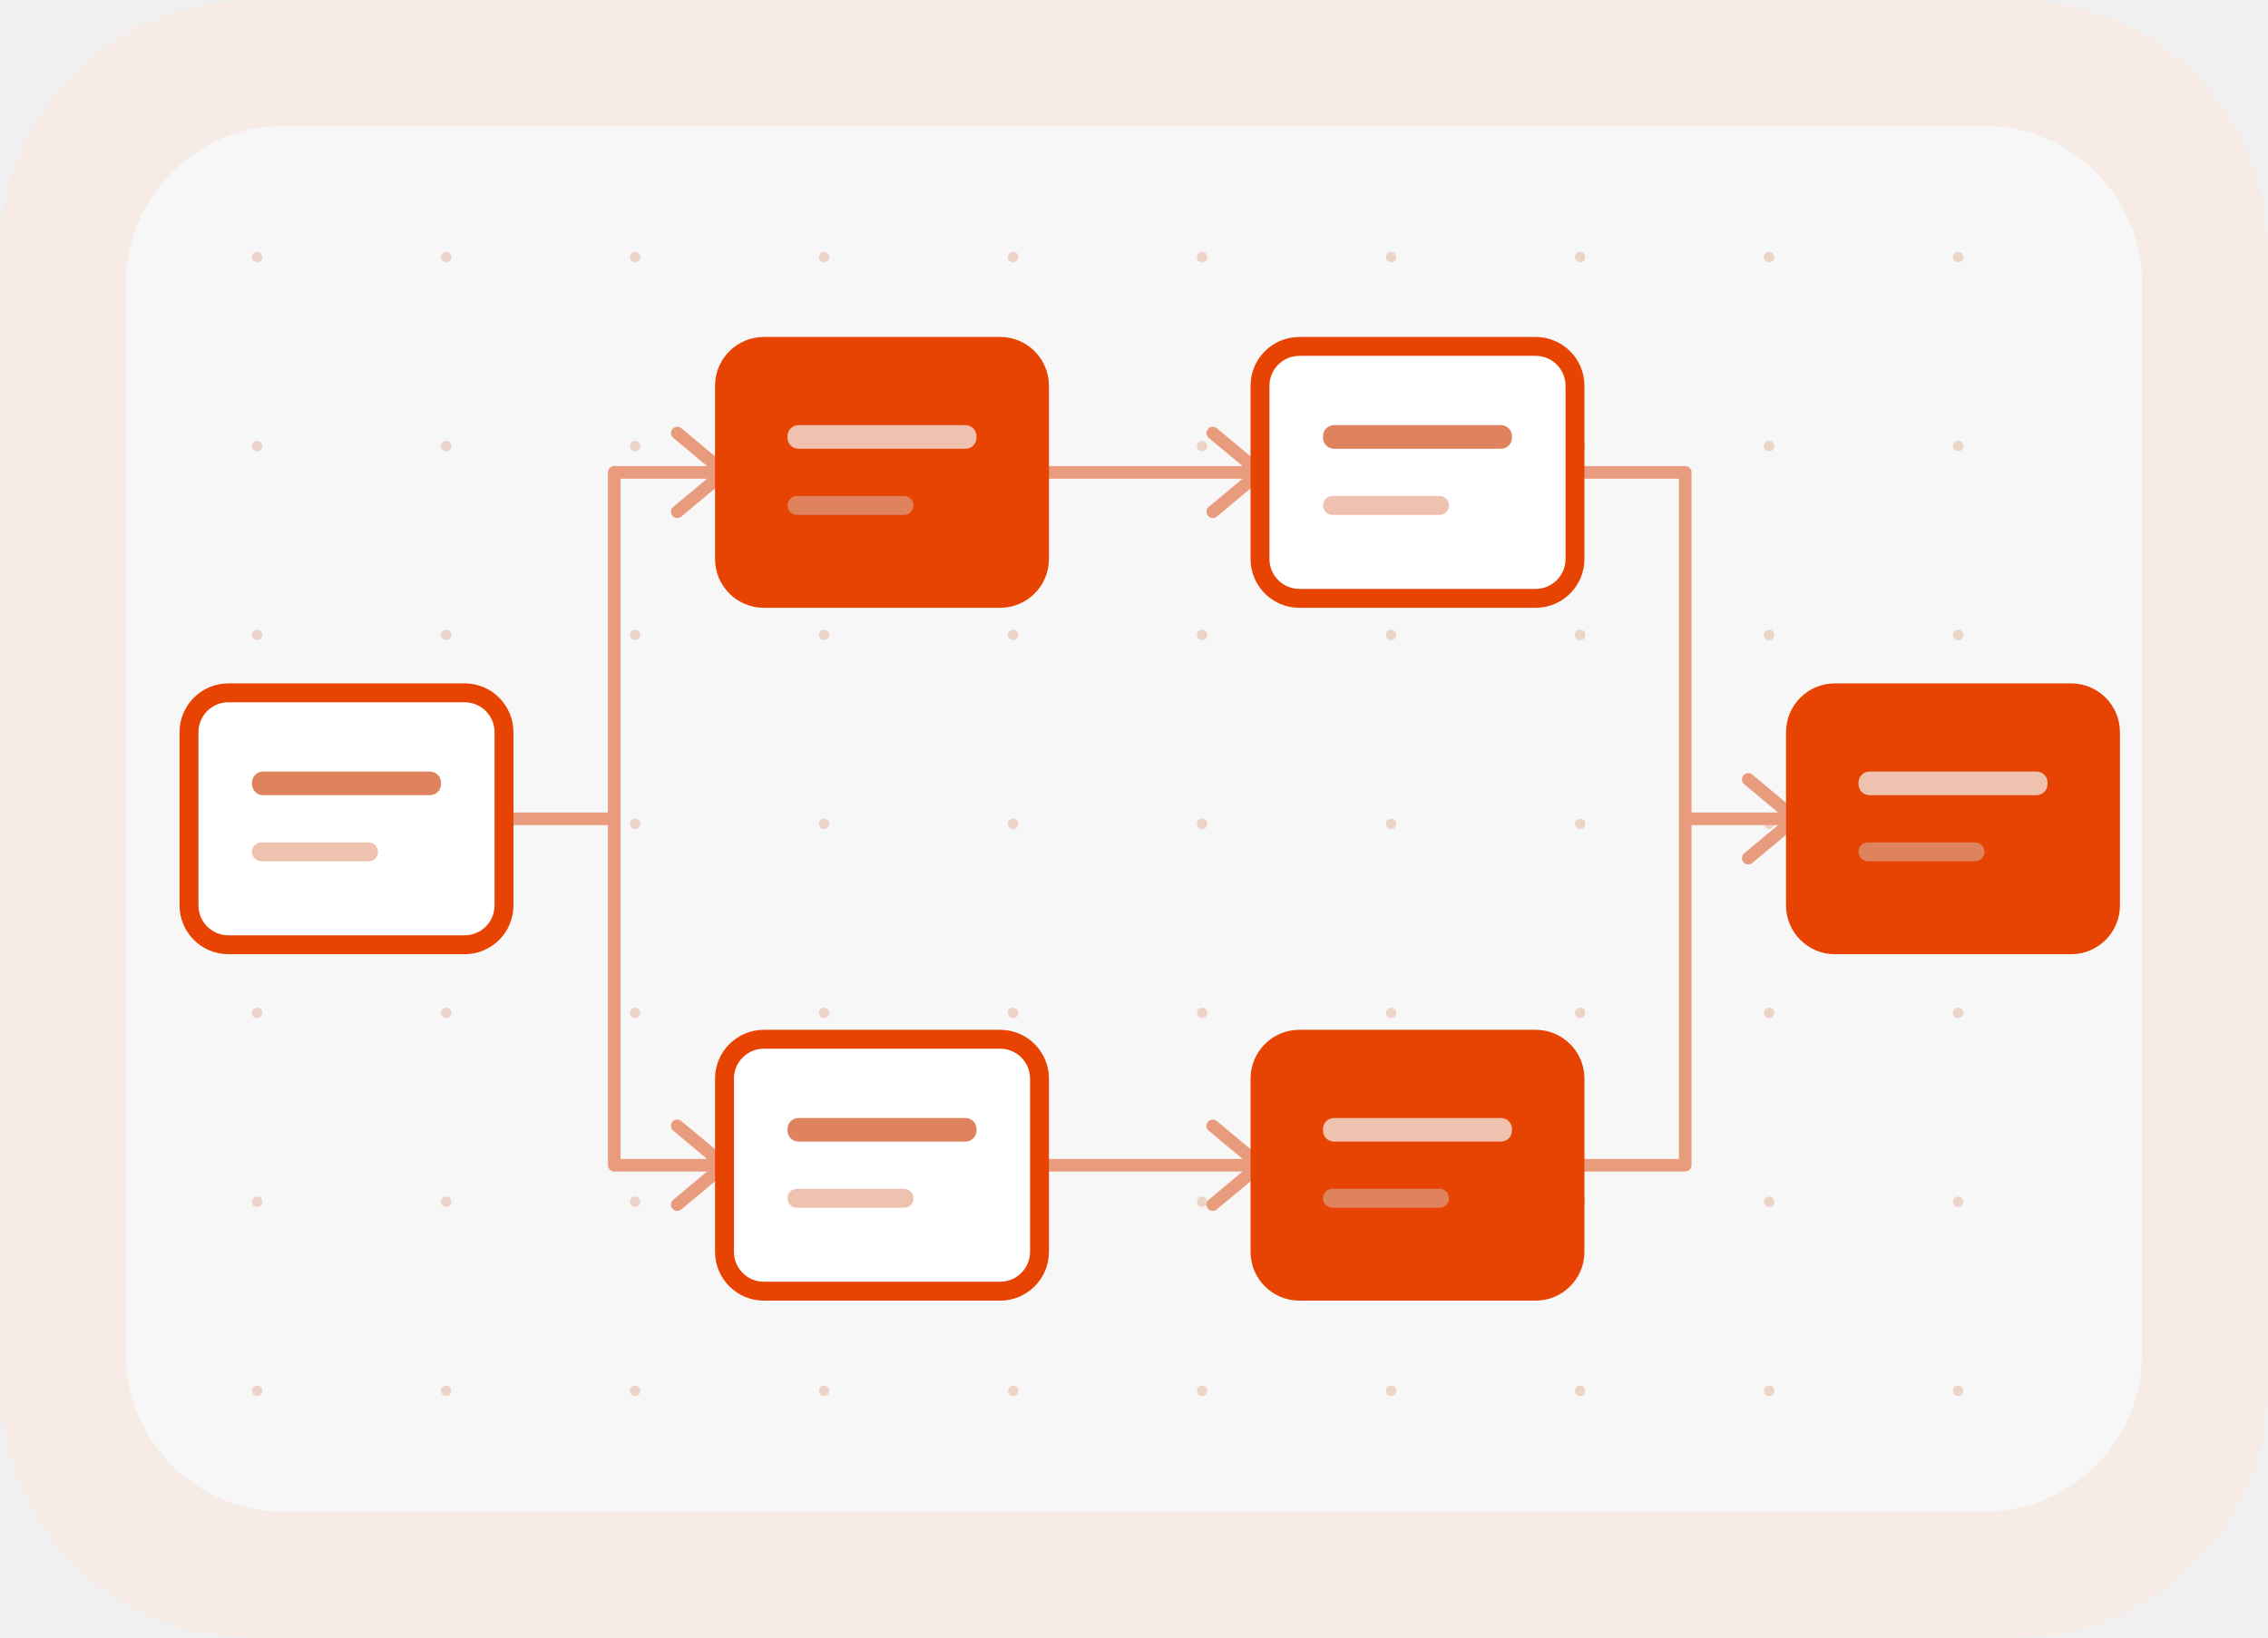
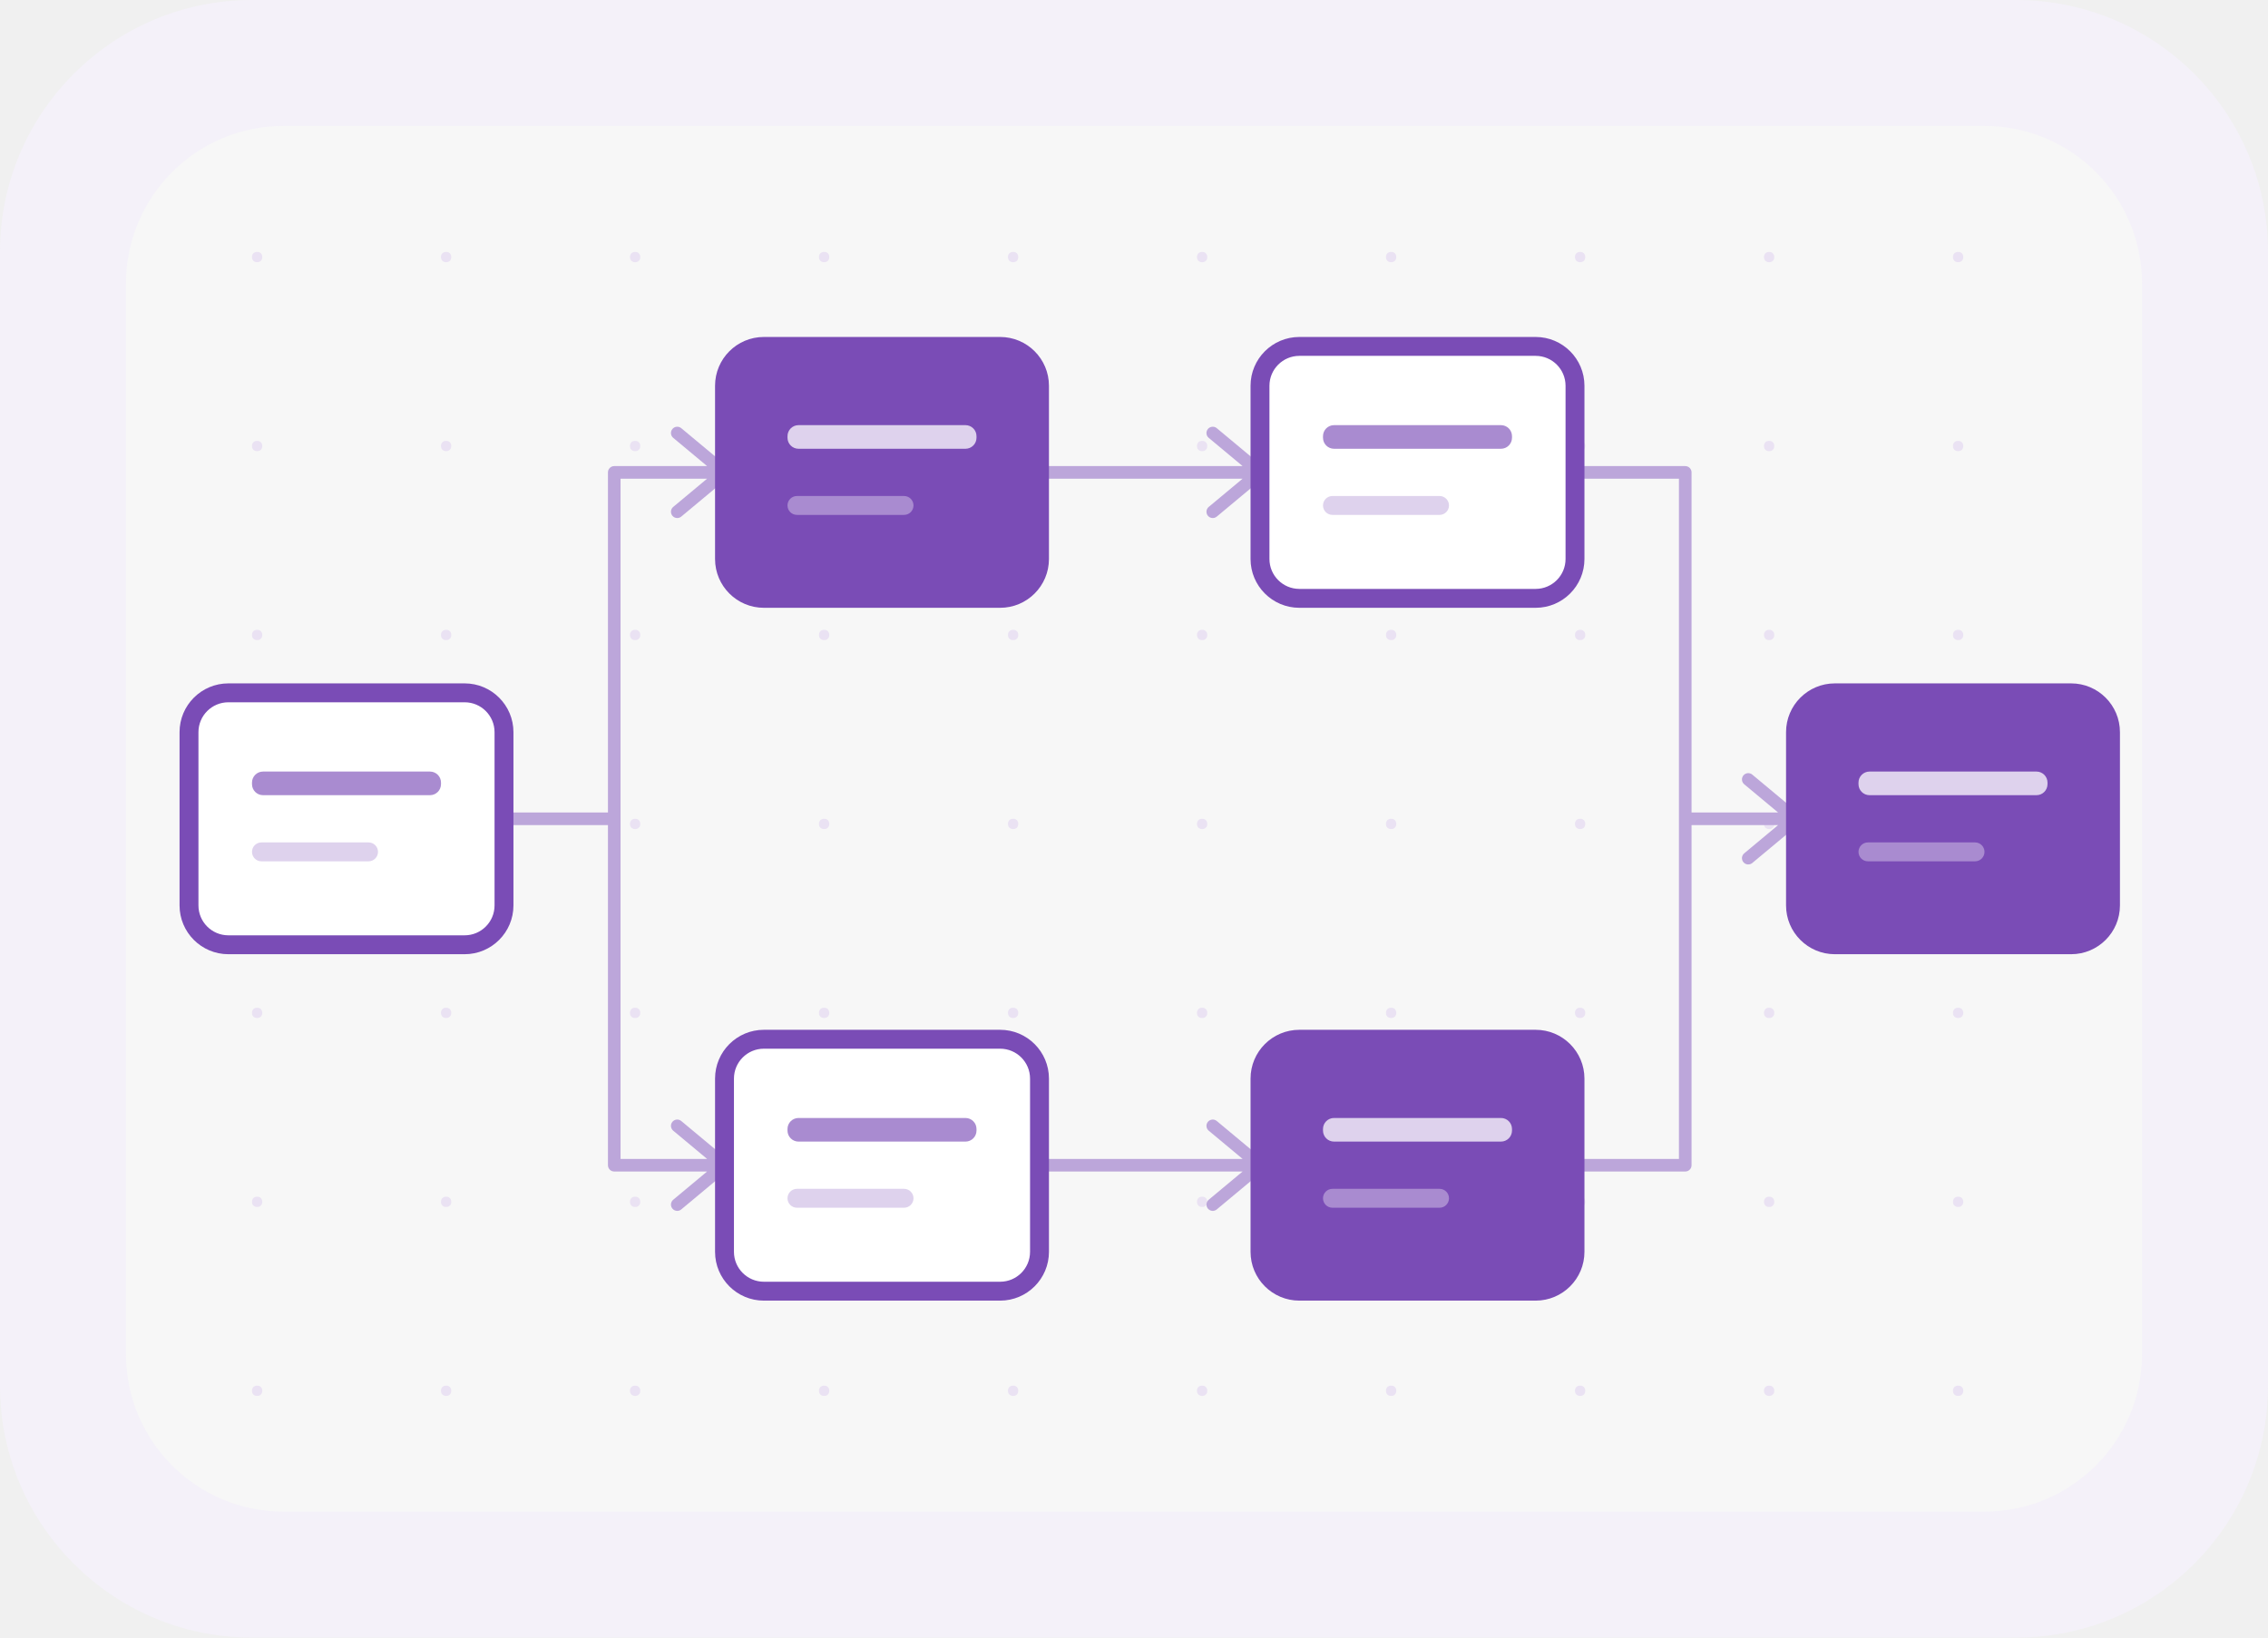
<svg xmlns="http://www.w3.org/2000/svg" width="144" height="104" viewBox="0 0 144 104">
  <defs>
    <clipPath id="c1">
      <rect width="128" height="88" rx="10" />
    </clipPath>
  </defs>
-   <rect width="144" height="104" rx="16" fill="#f6ebe5" />
+   <rect width="144" height="104" rx="16" fill="#f4f1f9" />
  <g transform="translate(8 8)" clip-path="url(#c1)">
    <rect width="128" height="88" rx="10" fill="#f7f7f7" />
-     <rect transform="translate(8 8)" width="0.65" height="0.65" rx="0.3" fill="#ecd4c9" />
-     <rect transform="translate(20 8)" width="0.65" height="0.65" rx="0.3" fill="#ecd4c9" />
-     <rect transform="translate(32 8)" width="0.65" height="0.65" rx="0.3" fill="#ecd4c9" />
-     <rect transform="translate(44 8)" width="0.65" height="0.65" rx="0.3" fill="#ecd4c9" />
-     <rect transform="translate(56 8)" width="0.65" height="0.65" rx="0.3" fill="#ecd4c9" />
-     <rect transform="translate(68 8)" width="0.65" height="0.65" rx="0.3" fill="#ecd4c9" />
-     <rect transform="translate(80 8)" width="0.65" height="0.65" rx="0.3" fill="#ecd4c9" />
-     <rect transform="translate(92 8)" width="0.65" height="0.65" rx="0.3" fill="#ecd4c9" />
-     <rect transform="translate(104 8)" width="0.65" height="0.65" rx="0.3" fill="#ecd4c9" />
-     <rect transform="translate(116 8)" width="0.65" height="0.65" rx="0.3" fill="#ecd4c9" />
-     <rect transform="translate(8 20)" width="0.65" height="0.65" rx="0.3" fill="#ecd4c9" />
-     <rect transform="translate(20 20)" width="0.65" height="0.65" rx="0.3" fill="#ecd4c9" />
-     <rect transform="translate(32 20)" width="0.65" height="0.65" rx="0.3" fill="#ecd4c9" />
-     <rect transform="translate(44 20)" width="0.65" height="0.65" rx="0.3" fill="#ecd4c9" />
-     <rect transform="translate(56 20)" width="0.65" height="0.65" rx="0.3" fill="#ecd4c9" />
-     <rect transform="translate(68 20)" width="0.65" height="0.65" rx="0.3" fill="#ecd4c9" />
-     <rect transform="translate(80 20)" width="0.65" height="0.65" rx="0.3" fill="#ecd4c9" />
-     <rect transform="translate(92 20)" width="0.65" height="0.65" rx="0.3" fill="#ecd4c9" />
-     <rect transform="translate(104 20)" width="0.65" height="0.65" rx="0.3" fill="#ecd4c9" />
-     <rect transform="translate(116 20)" width="0.65" height="0.65" rx="0.3" fill="#ecd4c9" />
-     <rect transform="translate(8 32)" width="0.65" height="0.65" rx="0.3" fill="#ecd4c9" />
-     <rect transform="translate(20 32)" width="0.65" height="0.65" rx="0.3" fill="#ecd4c9" />
-     <rect transform="translate(32 32)" width="0.65" height="0.65" rx="0.3" fill="#ecd4c9" />
-     <rect transform="translate(44 32)" width="0.65" height="0.65" rx="0.3" fill="#ecd4c9" />
-     <rect transform="translate(56 32)" width="0.65" height="0.65" rx="0.3" fill="#ecd4c9" />
-     <rect transform="translate(68 32)" width="0.65" height="0.65" rx="0.3" fill="#ecd4c9" />
-     <rect transform="translate(80 32)" width="0.65" height="0.65" rx="0.3" fill="#ecd4c9" />
-     <rect transform="translate(92 32)" width="0.65" height="0.65" rx="0.3" fill="#ecd4c9" />
-     <rect transform="translate(104 32)" width="0.65" height="0.65" rx="0.3" fill="#ecd4c9" />
-     <rect transform="translate(116 32)" width="0.65" height="0.65" rx="0.3" fill="#ecd4c9" />
-     <rect transform="translate(8 44)" width="0.65" height="0.65" rx="0.3" fill="#ecd4c9" />
-     <rect transform="translate(20 44)" width="0.65" height="0.65" rx="0.3" fill="#ecd4c9" />
-     <rect transform="translate(32 44)" width="0.65" height="0.65" rx="0.3" fill="#ecd4c9" />
-     <rect transform="translate(44 44)" width="0.65" height="0.65" rx="0.3" fill="#ecd4c9" />
-     <rect transform="translate(56 44)" width="0.65" height="0.65" rx="0.3" fill="#ecd4c9" />
-     <rect transform="translate(68 44)" width="0.65" height="0.65" rx="0.3" fill="#ecd4c9" />
-     <rect transform="translate(80 44)" width="0.65" height="0.65" rx="0.3" fill="#ecd4c9" />
-     <rect transform="translate(92 44)" width="0.65" height="0.65" rx="0.3" fill="#ecd4c9" />
-     <rect transform="translate(104 44)" width="0.65" height="0.65" rx="0.3" fill="#ecd4c9" />
-     <rect transform="translate(116 44)" width="0.65" height="0.65" rx="0.3" fill="#ecd4c9" />
-     <rect transform="translate(8 56)" width="0.65" height="0.65" rx="0.3" fill="#ecd4c9" />
-     <rect transform="translate(20 56)" width="0.65" height="0.65" rx="0.3" fill="#ecd4c9" />
-     <rect transform="translate(32 56)" width="0.65" height="0.65" rx="0.3" fill="#ecd4c9" />
-     <rect transform="translate(44 56)" width="0.65" height="0.65" rx="0.3" fill="#ecd4c9" />
-     <rect transform="translate(56 56)" width="0.65" height="0.65" rx="0.3" fill="#ecd4c9" />
-     <rect transform="translate(68 56)" width="0.65" height="0.65" rx="0.3" fill="#ecd4c9" />
-     <rect transform="translate(80 56)" width="0.65" height="0.65" rx="0.3" fill="#ecd4c9" />
-     <rect transform="translate(92 56)" width="0.65" height="0.65" rx="0.3" fill="#ecd4c9" />
-     <rect transform="translate(104 56)" width="0.65" height="0.65" rx="0.3" fill="#ecd4c9" />
-     <rect transform="translate(116 56)" width="0.65" height="0.65" rx="0.3" fill="#ecd4c9" />
-     <rect transform="translate(8 68)" width="0.65" height="0.65" rx="0.3" fill="#ecd4c9" />
-     <rect transform="translate(20 68)" width="0.65" height="0.65" rx="0.3" fill="#ecd4c9" />
-     <rect transform="translate(32 68)" width="0.65" height="0.65" rx="0.3" fill="#ecd4c9" />
-     <rect transform="translate(44 68)" width="0.65" height="0.65" rx="0.3" fill="#ecd4c9" />
-     <rect transform="translate(56 68)" width="0.65" height="0.65" rx="0.3" fill="#ecd4c9" />
-     <rect transform="translate(68 68)" width="0.65" height="0.65" rx="0.3" fill="#ecd4c9" />
-     <rect transform="translate(80 68)" width="0.65" height="0.65" rx="0.3" fill="#ecd4c9" />
-     <rect transform="translate(92 68)" width="0.65" height="0.65" rx="0.3" fill="#ecd4c9" />
-     <rect transform="translate(104 68)" width="0.65" height="0.65" rx="0.3" fill="#ecd4c9" />
-     <rect transform="translate(116 68)" width="0.65" height="0.65" rx="0.3" fill="#ecd4c9" />
-     <rect transform="translate(8 80)" width="0.65" height="0.65" rx="0.3" fill="#ecd4c9" />
-     <rect transform="translate(20 80)" width="0.65" height="0.65" rx="0.3" fill="#ecd4c9" />
-     <rect transform="translate(32 80)" width="0.65" height="0.65" rx="0.3" fill="#ecd4c9" />
-     <rect transform="translate(44 80)" width="0.65" height="0.65" rx="0.3" fill="#ecd4c9" />
-     <rect transform="translate(56 80)" width="0.65" height="0.65" rx="0.3" fill="#ecd4c9" />
-     <rect transform="translate(68 80)" width="0.65" height="0.65" rx="0.3" fill="#ecd4c9" />
-     <rect transform="translate(80 80)" width="0.65" height="0.65" rx="0.3" fill="#ecd4c9" />
-     <rect transform="translate(92 80)" width="0.65" height="0.65" rx="0.3" fill="#ecd4c9" />
-     <rect transform="translate(104 80)" width="0.65" height="0.65" rx="0.3" fill="#ecd4c9" />
-     <rect transform="translate(116 80)" width="0.65" height="0.65" rx="0.3" fill="#ecd4c9" />
-     <path d="M24 43.6h7v.4h-.4v-22q0-.08 .03-.153 .031-.074 .087-.13 .056-.056 .13-.087 .073-.03 .153-.03h7q.08 0 .153 .03 .074 .031 .13 .087 .056 .056 .087 .13 .03 .073 .03 .153 0 .08-.03 .153-.031 .074-.087 .13-.056 .056-.13 .087-.073 .03-.153 .03h-7v-.4h.4v22q0 .08-.03 .153-.031 .074-.087 .13-.056 .056-.13 .087-.073 .03-.153 .03h-7q-.08 0-.153-.03-.074-.031-.13-.087-.056-.056-.087-.13-.03-.073-.03-.153 0-.08 .03-.153 .031-.074 .087-.13 .056-.056 .13-.087 .073-.03 .153-.03zM31.4 44v22h-.4v-.4h7q.08 0 .153 .03 .074 .031 .13 .087 .056 .056 .087 .13 .03 .073 .03 .153 0 .08-.03 .153-.031 .074-.087 .13-.056 .056-.13 .087-.073 .03-.153 .03h-7q-.08 0-.153-.03-.074-.031-.13-.087-.056-.056-.087-.13-.03-.073-.03-.153v-22q0-.08 .03-.153 .031-.074 .087-.13 .056-.056 .13-.087 .073-.03 .153-.03 .08 0 .153 .03 .074 .031 .13 .087 .056 .056 .087 .13 .03 .073 .03 .153zM35.256 19.193l3 2.5q.061 .051 .098 .121 .037 .071 .044 .15 .008 .079-.016 .155-.024 .076-.075 .137-.006 .007-.012 .014-.006 .006-.012 .013-.007 .006-.013 .012-.007 .006-.014 .012l-3 2.5q-.061 .051-.137 .075-.076 .024-.155 .016-.079-.007-.15-.044-.07-.037-.121-.098-.051-.061-.075-.137-.024-.076-.016-.155 .007-.079 .044-.15 .037-.07 .098-.121l3-2.5 .256 .307-.256 .307-3-2.5q-.061-.051-.098-.121-.037-.071-.044-.15-.008-.079 .016-.155 .024-.076 .075-.137 .051-.061 .121-.098 .071-.037 .15-.044 .079-.008 .155 .016 .076 .024 .137 .075zM35.256 63.193l3 2.5q.061 .051 .098 .121 .037 .071 .044 .15 .008 .079-.016 .155-.024 .076-.075 .137-.006 .007-.012 .014-.006 .006-.012 .013-.007 .006-.013 .012-.007 .006-.014 .012l-3 2.5q-.061 .051-.137 .075-.076 .024-.155 .016-.079-.007-.15-.044-.07-.037-.121-.098-.051-.061-.075-.137-.024-.076-.016-.155 .007-.079 .044-.15 .037-.07 .098-.121l3-2.5 .256 .307-.256 .307-3-2.5q-.061-.051-.098-.121-.037-.071-.044-.15-.008-.079 .016-.155 .024-.076 .075-.137 .051-.061 .121-.098 .071-.037 .15-.044 .079-.008 .155 .016 .076 .024 .137 .075z" fill="#e99b7d" />
-     <path d="M58 21.6h14q.08 0 .153 .03 .074 .031 .13 .087 .056 .056 .087 .13 .03 .073 .03 .153 0 .08-.03 .153-.031 .074-.087 .13-.056 .056-.13 .087-.073 .03-.153 .03h-14q-.08 0-.153-.03-.074-.031-.13-.087-.056-.056-.087-.13-.03-.073-.03-.153 0-.08 .03-.153 .031-.074 .087-.13 .056-.056 .13-.087 .073-.03 .153-.03zM69.256 19.193l3 2.5q.061 .051 .098 .121 .037 .071 .044 .15 .008 .079-.016 .155-.024 .076-.075 .137-.006 .007-.012 .014-.006 .006-.012 .013-.007 .006-.013 .012-.007 .006-.014 .012l-3 2.5q-.061 .051-.137 .075-.076 .024-.155 .016-.079-.007-.15-.044-.07-.037-.121-.098-.051-.061-.075-.137-.024-.076-.016-.155 .007-.079 .044-.15 .037-.07 .098-.121l3-2.5 .256 .307-.256 .307-3-2.5q-.061-.051-.098-.121-.037-.071-.044-.15-.008-.079 .016-.155 .024-.076 .075-.137 .051-.061 .121-.098 .071-.037 .15-.044 .079-.008 .155 .016 .076 .024 .137 .075zM58 65.6h14q.08 0 .153 .03 .074 .031 .13 .087 .056 .056 .087 .13 .03 .073 .03 .153 0 .08-.03 .153-.031 .074-.087 .13-.056 .056-.13 .087-.073 .03-.153 .03h-14q-.08 0-.153-.03-.074-.031-.13-.087-.056-.056-.087-.13-.03-.073-.03-.153 0-.08 .03-.153 .031-.074 .087-.13 .056-.056 .13-.087 .073-.03 .153-.03zM69.256 63.193l3 2.5q.061 .051 .098 .121 .037 .071 .044 .15 .008 .079-.016 .155-.024 .076-.075 .137-.006 .007-.012 .014-.006 .006-.012 .013-.007 .006-.013 .012-.007 .006-.014 .012l-3 2.5q-.061 .051-.137 .075-.076 .024-.155 .016-.079-.007-.15-.044-.07-.037-.121-.098-.051-.061-.075-.137-.024-.076-.016-.155 .007-.079 .044-.15 .037-.07 .098-.121l3-2.5 .256 .307-.256 .307-3-2.5q-.061-.051-.098-.121-.037-.071-.044-.15-.008-.079 .016-.155 .024-.076 .075-.137 .051-.061 .121-.098 .071-.037 .15-.044 .079-.008 .155 .016 .076 .024 .137 .075z" fill="#e99b7d" />
-     <path d="M92 21.6h7q.08 0 .153 .03 .074 .031 .13 .087 .056 .056 .087 .13 .03 .073 .03 .153v22h-.4v-.4h7q.08 0 .153 .03 .074 .031 .13 .087 .056 .056 .087 .13 .03 .073 .03 .153 0 .08-.03 .153-.031 .074-.087 .13-.056 .056-.13 .087-.073 .03-.153 .03h-7q-.08 0-.153-.03-.074-.031-.13-.087-.056-.056-.087-.13-.03-.073-.03-.153v-22h.4v.4h-7q-.08 0-.153-.03-.074-.031-.13-.087-.056-.056-.087-.13-.03-.073-.03-.153 0-.08 .03-.153 .031-.074 .087-.13 .056-.056 .13-.087 .073-.03 .153-.03zM92 65.6h7v.4h-.4v-22q0-.08 .03-.153 .031-.074 .087-.13 .056-.056 .13-.087 .073-.03 .153-.03 .08 0 .153 .03 .074 .031 .13 .087 .056 .056 .087 .13 .03 .073 .03 .153v22q0 .08-.03 .153-.031 .074-.087 .13-.056 .056-.13 .087-.073 .03-.153 .03h-7q-.08 0-.153-.03-.074-.031-.13-.087-.056-.056-.087-.13-.03-.073-.03-.153 0-.08 .03-.153 .031-.074 .087-.13 .056-.056 .13-.087 .073-.03 .153-.03zM103.256 41.193l3 2.5q.061 .051 .098 .121 .037 .071 .044 .15 .008 .079-.016 .155-.024 .076-.075 .137-.006 .007-.012 .014-.006 .006-.012 .013-.007 .006-.013 .012-.007 .006-.014 .012l-3 2.5q-.061 .051-.137 .075-.076 .024-.155 .016-.079-.007-.15-.044-.07-.037-.121-.098-.051-.061-.075-.137-.024-.076-.016-.155 .007-.079 .044-.15 .037-.07 .098-.121l3-2.5 .256 .307-.256 .307-3-2.5q-.061-.051-.098-.121-.037-.071-.044-.15-.008-.079 .016-.155 .024-.076 .075-.137 .051-.061 .121-.098 .071-.037 .15-.044 .079-.008 .155 .016 .076 .024 .137 .075z" fill="#e99b7d" />
+     <rect transform="translate(8 8)" width="0.65" height="0.65" rx="0.3" fill="#eae2f3" />
+     <rect transform="translate(20 8)" width="0.65" height="0.65" rx="0.3" fill="#eae2f3" />
+     <rect transform="translate(32 8)" width="0.65" height="0.65" rx="0.3" fill="#eae2f3" />
+     <rect transform="translate(44 8)" width="0.65" height="0.65" rx="0.3" fill="#eae2f3" />
+     <rect transform="translate(56 8)" width="0.65" height="0.65" rx="0.3" fill="#eae2f3" />
+     <rect transform="translate(68 8)" width="0.65" height="0.65" rx="0.3" fill="#eae2f3" />
+     <rect transform="translate(80 8)" width="0.65" height="0.65" rx="0.3" fill="#eae2f3" />
+     <rect transform="translate(92 8)" width="0.65" height="0.65" rx="0.3" fill="#eae2f3" />
+     <rect transform="translate(104 8)" width="0.65" height="0.65" rx="0.3" fill="#eae2f3" />
+     <rect transform="translate(116 8)" width="0.65" height="0.65" rx="0.3" fill="#eae2f3" />
+     <rect transform="translate(8 20)" width="0.65" height="0.65" rx="0.3" fill="#eae2f3" />
+     <rect transform="translate(20 20)" width="0.65" height="0.65" rx="0.3" fill="#eae2f3" />
+     <rect transform="translate(32 20)" width="0.65" height="0.65" rx="0.3" fill="#eae2f3" />
+     <rect transform="translate(44 20)" width="0.65" height="0.65" rx="0.3" fill="#eae2f3" />
+     <rect transform="translate(56 20)" width="0.65" height="0.65" rx="0.3" fill="#eae2f3" />
+     <rect transform="translate(68 20)" width="0.65" height="0.65" rx="0.3" fill="#eae2f3" />
+     <rect transform="translate(80 20)" width="0.65" height="0.65" rx="0.3" fill="#eae2f3" />
+     <rect transform="translate(92 20)" width="0.65" height="0.65" rx="0.3" fill="#eae2f3" />
+     <rect transform="translate(104 20)" width="0.65" height="0.65" rx="0.3" fill="#eae2f3" />
+     <rect transform="translate(116 20)" width="0.65" height="0.65" rx="0.3" fill="#eae2f3" />
+     <rect transform="translate(8 32)" width="0.65" height="0.65" rx="0.3" fill="#eae2f3" />
+     <rect transform="translate(20 32)" width="0.65" height="0.65" rx="0.3" fill="#eae2f3" />
+     <rect transform="translate(32 32)" width="0.65" height="0.65" rx="0.3" fill="#eae2f3" />
+     <rect transform="translate(44 32)" width="0.65" height="0.65" rx="0.3" fill="#eae2f3" />
+     <rect transform="translate(56 32)" width="0.65" height="0.65" rx="0.3" fill="#eae2f3" />
+     <rect transform="translate(68 32)" width="0.65" height="0.65" rx="0.3" fill="#eae2f3" />
+     <rect transform="translate(80 32)" width="0.65" height="0.65" rx="0.3" fill="#eae2f3" />
+     <rect transform="translate(92 32)" width="0.65" height="0.65" rx="0.3" fill="#eae2f3" />
+     <rect transform="translate(104 32)" width="0.65" height="0.65" rx="0.3" fill="#eae2f3" />
+     <rect transform="translate(116 32)" width="0.65" height="0.65" rx="0.3" fill="#eae2f3" />
+     <rect transform="translate(8 44)" width="0.65" height="0.65" rx="0.3" fill="#eae2f3" />
+     <rect transform="translate(20 44)" width="0.65" height="0.65" rx="0.3" fill="#eae2f3" />
+     <rect transform="translate(32 44)" width="0.65" height="0.65" rx="0.3" fill="#eae2f3" />
+     <rect transform="translate(44 44)" width="0.65" height="0.65" rx="0.3" fill="#eae2f3" />
+     <rect transform="translate(56 44)" width="0.65" height="0.65" rx="0.3" fill="#eae2f3" />
+     <rect transform="translate(68 44)" width="0.65" height="0.65" rx="0.3" fill="#eae2f3" />
+     <rect transform="translate(80 44)" width="0.65" height="0.65" rx="0.3" fill="#eae2f3" />
+     <rect transform="translate(92 44)" width="0.65" height="0.65" rx="0.3" fill="#eae2f3" />
+     <rect transform="translate(104 44)" width="0.65" height="0.65" rx="0.3" fill="#eae2f3" />
+     <rect transform="translate(116 44)" width="0.65" height="0.65" rx="0.3" fill="#eae2f3" />
+     <rect transform="translate(8 56)" width="0.65" height="0.65" rx="0.3" fill="#eae2f3" />
+     <rect transform="translate(20 56)" width="0.65" height="0.65" rx="0.3" fill="#eae2f3" />
+     <rect transform="translate(32 56)" width="0.65" height="0.65" rx="0.3" fill="#eae2f3" />
+     <rect transform="translate(44 56)" width="0.65" height="0.65" rx="0.3" fill="#eae2f3" />
+     <rect transform="translate(56 56)" width="0.65" height="0.65" rx="0.3" fill="#eae2f3" />
+     <rect transform="translate(68 56)" width="0.65" height="0.65" rx="0.3" fill="#eae2f3" />
+     <rect transform="translate(80 56)" width="0.65" height="0.65" rx="0.3" fill="#eae2f3" />
+     <rect transform="translate(92 56)" width="0.65" height="0.65" rx="0.3" fill="#eae2f3" />
+     <rect transform="translate(104 56)" width="0.65" height="0.65" rx="0.3" fill="#eae2f3" />
+     <rect transform="translate(116 56)" width="0.65" height="0.65" rx="0.3" fill="#eae2f3" />
+     <rect transform="translate(8 68)" width="0.65" height="0.65" rx="0.3" fill="#eae2f3" />
+     <rect transform="translate(20 68)" width="0.65" height="0.65" rx="0.3" fill="#eae2f3" />
+     <rect transform="translate(32 68)" width="0.65" height="0.65" rx="0.3" fill="#eae2f3" />
+     <rect transform="translate(44 68)" width="0.65" height="0.65" rx="0.3" fill="#eae2f3" />
+     <rect transform="translate(56 68)" width="0.65" height="0.65" rx="0.3" fill="#eae2f3" />
+     <rect transform="translate(68 68)" width="0.65" height="0.65" rx="0.3" fill="#eae2f3" />
+     <rect transform="translate(80 68)" width="0.65" height="0.65" rx="0.3" fill="#eae2f3" />
+     <rect transform="translate(92 68)" width="0.65" height="0.65" rx="0.3" fill="#eae2f3" />
+     <rect transform="translate(104 68)" width="0.65" height="0.65" rx="0.3" fill="#eae2f3" />
+     <rect transform="translate(116 68)" width="0.65" height="0.65" rx="0.3" fill="#eae2f3" />
+     <rect transform="translate(8 80)" width="0.65" height="0.65" rx="0.3" fill="#eae2f3" />
+     <rect transform="translate(20 80)" width="0.65" height="0.65" rx="0.3" fill="#eae2f3" />
+     <rect transform="translate(32 80)" width="0.65" height="0.65" rx="0.3" fill="#eae2f3" />
+     <rect transform="translate(44 80)" width="0.65" height="0.65" rx="0.3" fill="#eae2f3" />
+     <rect transform="translate(56 80)" width="0.65" height="0.65" rx="0.3" fill="#eae2f3" />
+     <rect transform="translate(68 80)" width="0.65" height="0.65" rx="0.3" fill="#eae2f3" />
+     <rect transform="translate(80 80)" width="0.65" height="0.65" rx="0.3" fill="#eae2f3" />
+     <rect transform="translate(92 80)" width="0.65" height="0.65" rx="0.3" fill="#eae2f3" />
+     <rect transform="translate(104 80)" width="0.65" height="0.65" rx="0.3" fill="#eae2f3" />
+     <rect transform="translate(116 80)" width="0.65" height="0.65" rx="0.3" fill="#eae2f3" />
+     <path d="M24 43.6h7v.4h-.4v-22q0-.08 .03-.153 .031-.074 .087-.13 .056-.056 .13-.087 .073-.03 .153-.03h7q.08 0 .153 .03 .074 .031 .13 .087 .056 .056 .087 .13 .03 .073 .03 .153 0 .08-.03 .153-.031 .074-.087 .13-.056 .056-.13 .087-.073 .03-.153 .03h-7v-.4h.4v22q0 .08-.03 .153-.031 .074-.087 .13-.056 .056-.13 .087-.073 .03-.153 .03h-7q-.08 0-.153-.03-.074-.031-.13-.087-.056-.056-.087-.13-.03-.073-.03-.153 0-.08 .03-.153 .031-.074 .087-.13 .056-.056 .13-.087 .073-.03 .153-.03zM31.4 44v22h-.4v-.4h7q.08 0 .153 .03 .074 .031 .13 .087 .056 .056 .087 .13 .03 .073 .03 .153 0 .08-.03 .153-.031 .074-.087 .13-.056 .056-.13 .087-.073 .03-.153 .03h-7q-.08 0-.153-.03-.074-.031-.13-.087-.056-.056-.087-.13-.03-.073-.03-.153v-22q0-.08 .03-.153 .031-.074 .087-.13 .056-.056 .13-.087 .073-.03 .153-.03 .08 0 .153 .03 .074 .031 .13 .087 .056 .056 .087 .13 .03 .073 .03 .153zM35.256 19.193l3 2.5q.061 .051 .098 .121 .037 .071 .044 .15 .008 .079-.016 .155-.024 .076-.075 .137-.006 .007-.012 .014-.006 .006-.012 .013-.007 .006-.013 .012-.007 .006-.014 .012l-3 2.5q-.061 .051-.137 .075-.076 .024-.155 .016-.079-.007-.15-.044-.07-.037-.121-.098-.051-.061-.075-.137-.024-.076-.016-.155 .007-.079 .044-.15 .037-.07 .098-.121l3-2.5 .256 .307-.256 .307-3-2.5q-.061-.051-.098-.121-.037-.071-.044-.15-.008-.079 .016-.155 .024-.076 .075-.137 .051-.061 .121-.098 .071-.037 .15-.044 .079-.008 .155 .016 .076 .024 .137 .075zM35.256 63.193l3 2.5q.061 .051 .098 .121 .037 .071 .044 .15 .008 .079-.016 .155-.024 .076-.075 .137-.006 .007-.012 .014-.006 .006-.012 .013-.007 .006-.013 .012-.007 .006-.014 .012l-3 2.5q-.061 .051-.137 .075-.076 .024-.155 .016-.079-.007-.15-.044-.07-.037-.121-.098-.051-.061-.075-.137-.024-.076-.016-.155 .007-.079 .044-.15 .037-.07 .098-.121l3-2.5 .256 .307-.256 .307-3-2.5q-.061-.051-.098-.121-.037-.071-.044-.15-.008-.079 .016-.155 .024-.076 .075-.137 .051-.061 .121-.098 .071-.037 .15-.044 .079-.008 .155 .016 .076 .024 .137 .075z" fill="#bca6da" />
+     <path d="M58 21.6h14q.08 0 .153 .03 .074 .031 .13 .087 .056 .056 .087 .13 .03 .073 .03 .153 0 .08-.03 .153-.031 .074-.087 .13-.056 .056-.13 .087-.073 .03-.153 .03h-14q-.08 0-.153-.03-.074-.031-.13-.087-.056-.056-.087-.13-.03-.073-.03-.153 0-.08 .03-.153 .031-.074 .087-.13 .056-.056 .13-.087 .073-.03 .153-.03zM69.256 19.193l3 2.5q.061 .051 .098 .121 .037 .071 .044 .15 .008 .079-.016 .155-.024 .076-.075 .137-.006 .007-.012 .014-.006 .006-.012 .013-.007 .006-.013 .012-.007 .006-.014 .012l-3 2.5q-.061 .051-.137 .075-.076 .024-.155 .016-.079-.007-.15-.044-.07-.037-.121-.098-.051-.061-.075-.137-.024-.076-.016-.155 .007-.079 .044-.15 .037-.07 .098-.121l3-2.5 .256 .307-.256 .307-3-2.5q-.061-.051-.098-.121-.037-.071-.044-.15-.008-.079 .016-.155 .024-.076 .075-.137 .051-.061 .121-.098 .071-.037 .15-.044 .079-.008 .155 .016 .076 .024 .137 .075zM58 65.6h14q.08 0 .153 .03 .074 .031 .13 .087 .056 .056 .087 .13 .03 .073 .03 .153 0 .08-.03 .153-.031 .074-.087 .13-.056 .056-.13 .087-.073 .03-.153 .03h-14q-.08 0-.153-.03-.074-.031-.13-.087-.056-.056-.087-.13-.03-.073-.03-.153 0-.08 .03-.153 .031-.074 .087-.13 .056-.056 .13-.087 .073-.03 .153-.03zM69.256 63.193l3 2.5q.061 .051 .098 .121 .037 .071 .044 .15 .008 .079-.016 .155-.024 .076-.075 .137-.006 .007-.012 .014-.006 .006-.012 .013-.007 .006-.013 .012-.007 .006-.014 .012l-3 2.5q-.061 .051-.137 .075-.076 .024-.155 .016-.079-.007-.15-.044-.07-.037-.121-.098-.051-.061-.075-.137-.024-.076-.016-.155 .007-.079 .044-.15 .037-.07 .098-.121l3-2.5 .256 .307-.256 .307-3-2.5q-.061-.051-.098-.121-.037-.071-.044-.15-.008-.079 .016-.155 .024-.076 .075-.137 .051-.061 .121-.098 .071-.037 .15-.044 .079-.008 .155 .016 .076 .024 .137 .075z" fill="#bca6da" />
+     <path d="M92 21.6h7q.08 0 .153 .03 .074 .031 .13 .087 .056 .056 .087 .13 .03 .073 .03 .153v22h-.4v-.4h7q.08 0 .153 .03 .074 .031 .13 .087 .056 .056 .087 .13 .03 .073 .03 .153 0 .08-.03 .153-.031 .074-.087 .13-.056 .056-.13 .087-.073 .03-.153 .03h-7q-.08 0-.153-.03-.074-.031-.13-.087-.056-.056-.087-.13-.03-.073-.03-.153v-22h.4v.4h-7q-.08 0-.153-.03-.074-.031-.13-.087-.056-.056-.087-.13-.03-.073-.03-.153 0-.08 .03-.153 .031-.074 .087-.13 .056-.056 .13-.087 .073-.03 .153-.03zM92 65.6h7v.4h-.4v-22q0-.08 .03-.153 .031-.074 .087-.13 .056-.056 .13-.087 .073-.03 .153-.03 .08 0 .153 .03 .074 .031 .13 .087 .056 .056 .087 .13 .03 .073 .03 .153v22q0 .08-.03 .153-.031 .074-.087 .13-.056 .056-.13 .087-.073 .03-.153 .03h-7q-.08 0-.153-.03-.074-.031-.13-.087-.056-.056-.087-.13-.03-.073-.03-.153 0-.08 .03-.153 .031-.074 .087-.13 .056-.056 .13-.087 .073-.03 .153-.03zM103.256 41.193l3 2.5q.061 .051 .098 .121 .037 .071 .044 .15 .008 .079-.016 .155-.024 .076-.075 .137-.006 .007-.012 .014-.006 .006-.012 .013-.007 .006-.013 .012-.007 .006-.014 .012l-3 2.5q-.061 .051-.137 .075-.076 .024-.155 .016-.079-.007-.15-.044-.07-.037-.121-.098-.051-.061-.075-.137-.024-.076-.016-.155 .007-.079 .044-.15 .037-.07 .098-.121l3-2.5 .256 .307-.256 .307-3-2.5q-.061-.051-.098-.121-.037-.071-.044-.15-.008-.079 .016-.155 .024-.076 .075-.137 .051-.061 .121-.098 .071-.037 .15-.044 .079-.008 .155 .016 .076 .024 .137 .075z" fill="#bca6da" />
    <rect transform="translate(4 36)" width="20" height="16" rx="2.5" fill="#ffffff" />
-     <path transform="translate(4 36)" d="M2.5 16.6c-1.712 0-3.1-1.388-3.1-3.1v-11c0-1.712 1.388-3.1 3.1-3.1v1.2c-1.049 0-1.9 .851-1.9 1.9v11c0 1.049 .851 1.9 1.9 1.9M20.6 13.5c0 1.712-1.388 3.1-3.1 3.1h-15c-1.712 0-3.1-1.388-3.1-3.1h1.2c0 1.049 .851 1.9 1.9 1.9h15c1.049 0 1.9-.851 1.9-1.9M17.5-.6c1.712 0 3.1 1.388 3.1 3.1v11c0 1.712-1.388 3.1-3.1 3.1v-1.2c1.049 0 1.9-.851 1.9-1.9v-11c0-1.049-.851-1.9-1.9-1.9M-.6 2.5c0-1.712 1.388-3.1 3.1-3.1h15c1.712 0 3.1 1.388 3.1 3.1h-1.2c0-1.049-.851-1.9-1.9-1.9h-15c-1.049 0-1.9 .851-1.9 1.9z" fill="#e74403" />
-     <rect transform="translate(8 41)" width="12" height="1.5" rx="0.7" fill="#df825e" />
-     <rect transform="translate(8 45.5)" width="8" height="1.2" rx="0.6" fill="#efc1af" />
-     <rect transform="translate(38 14)" width="20" height="16" rx="2.5" fill="#e74403" />
-     <path transform="translate(38 14)" d="M2.5 16.6c-1.712 0-3.1-1.388-3.1-3.1v-11c0-1.712 1.388-3.1 3.1-3.1v1.2c-1.049 0-1.9 .851-1.9 1.9v11c0 1.049 .851 1.9 1.9 1.9M20.6 13.5c0 1.712-1.388 3.1-3.1 3.1h-15c-1.712 0-3.1-1.388-3.1-3.1h1.2c0 1.049 .851 1.9 1.9 1.9h15c1.049 0 1.9-.851 1.9-1.9M17.5-.6c1.712 0 3.1 1.388 3.1 3.1v11c0 1.712-1.388 3.1-3.1 3.1v-1.2c1.049 0 1.9-.851 1.9-1.9v-11c0-1.049-.851-1.9-1.9-1.9M-.6 2.5c0-1.712 1.388-3.1 3.1-3.1h15c1.712 0 3.1 1.388 3.1 3.1h-1.2c0-1.049-.851-1.9-1.9-1.9h-15c-1.049 0-1.9 .851-1.9 1.9z" fill="#e74403" />
-     <rect transform="translate(42 19)" width="12" height="1.5" rx="0.7" fill="#efc1af" />
-     <rect transform="translate(42 23.5)" width="8" height="1.2" rx="0.6" fill="#df825e" />
+     <path transform="translate(4 36)" d="M2.5 16.6c-1.712 0-3.1-1.388-3.1-3.1v-11c0-1.712 1.388-3.1 3.1-3.1v1.2c-1.049 0-1.9 .851-1.9 1.9v11c0 1.049 .851 1.9 1.9 1.9M20.6 13.5c0 1.712-1.388 3.1-3.1 3.1h-15c-1.712 0-3.1-1.388-3.1-3.1h1.2c0 1.049 .851 1.9 1.9 1.9h15c1.049 0 1.9-.851 1.9-1.9M17.5-.6c1.712 0 3.1 1.388 3.1 3.1v11c0 1.712-1.388 3.1-3.1 3.1v-1.2c1.049 0 1.9-.851 1.9-1.9v-11c0-1.049-.851-1.9-1.9-1.9M-.6 2.5c0-1.712 1.388-3.1 3.1-3.1h15c1.712 0 3.1 1.388 3.1 3.1h-1.2c0-1.049-.851-1.9-1.9-1.9h-15c-1.049 0-1.9 .851-1.9 1.9z" fill="#7a4cb6" />
+     <rect transform="translate(8 41)" width="12" height="1.5" rx="0.7" fill="#a98bd0" />
+     <rect transform="translate(8 45.5)" width="8" height="1.2" rx="0.6" fill="#ded2ed" />
+     <rect transform="translate(38 14)" width="20" height="16" rx="2.5" fill="#7a4cb6" />
+     <path transform="translate(38 14)" d="M2.5 16.6c-1.712 0-3.1-1.388-3.1-3.1v-11c0-1.712 1.388-3.1 3.1-3.1v1.2c-1.049 0-1.9 .851-1.9 1.9v11c0 1.049 .851 1.9 1.9 1.9M20.6 13.5c0 1.712-1.388 3.1-3.1 3.1h-15c-1.712 0-3.1-1.388-3.1-3.1h1.2c0 1.049 .851 1.9 1.9 1.9h15c1.049 0 1.9-.851 1.9-1.9M17.5-.6c1.712 0 3.1 1.388 3.1 3.1v11c0 1.712-1.388 3.1-3.1 3.1v-1.2c1.049 0 1.9-.851 1.9-1.9v-11c0-1.049-.851-1.9-1.9-1.9M-.6 2.5c0-1.712 1.388-3.1 3.1-3.1h15c1.712 0 3.1 1.388 3.1 3.1h-1.2c0-1.049-.851-1.9-1.9-1.9h-15c-1.049 0-1.9 .851-1.9 1.9z" fill="#7a4cb6" />
+     <rect transform="translate(42 19)" width="12" height="1.5" rx="0.7" fill="#ded2ed" />
+     <rect transform="translate(42 23.5)" width="8" height="1.2" rx="0.6" fill="#a98bd0" />
    <rect transform="translate(38 58)" width="20" height="16" rx="2.5" fill="#ffffff" />
-     <path transform="translate(38 58)" d="M2.5 16.6c-1.712 0-3.1-1.388-3.1-3.1v-11c0-1.712 1.388-3.1 3.1-3.1v1.2c-1.049 0-1.9 .851-1.9 1.9v11c0 1.049 .851 1.9 1.9 1.9M20.6 13.5c0 1.712-1.388 3.1-3.1 3.1h-15c-1.712 0-3.1-1.388-3.1-3.1h1.2c0 1.049 .851 1.9 1.9 1.9h15c1.049 0 1.9-.851 1.9-1.9M17.5-.6c1.712 0 3.1 1.388 3.1 3.1v11c0 1.712-1.388 3.1-3.1 3.1v-1.2c1.049 0 1.9-.851 1.9-1.9v-11c0-1.049-.851-1.9-1.9-1.9M-.6 2.5c0-1.712 1.388-3.1 3.1-3.1h15c1.712 0 3.1 1.388 3.1 3.1h-1.2c0-1.049-.851-1.9-1.9-1.9h-15c-1.049 0-1.9 .851-1.9 1.9z" fill="#e74403" />
-     <rect transform="translate(42 63)" width="12" height="1.5" rx="0.7" fill="#df825e" />
-     <rect transform="translate(42 67.5)" width="8" height="1.2" rx="0.6" fill="#efc1af" />
+     <path transform="translate(38 58)" d="M2.5 16.6c-1.712 0-3.1-1.388-3.1-3.1v-11c0-1.712 1.388-3.1 3.1-3.1v1.2c-1.049 0-1.9 .851-1.9 1.9v11c0 1.049 .851 1.9 1.9 1.9M20.6 13.5c0 1.712-1.388 3.1-3.1 3.1h-15c-1.712 0-3.1-1.388-3.1-3.1h1.2c0 1.049 .851 1.9 1.9 1.9h15c1.049 0 1.9-.851 1.9-1.9M17.5-.6c1.712 0 3.1 1.388 3.1 3.1v11c0 1.712-1.388 3.1-3.1 3.1v-1.2c1.049 0 1.9-.851 1.9-1.9v-11c0-1.049-.851-1.9-1.9-1.9M-.6 2.5c0-1.712 1.388-3.1 3.1-3.1h15c1.712 0 3.1 1.388 3.1 3.1h-1.2c0-1.049-.851-1.9-1.9-1.9h-15c-1.049 0-1.9 .851-1.9 1.9z" fill="#7a4cb6" />
+     <rect transform="translate(42 63)" width="12" height="1.5" rx="0.7" fill="#a98bd0" />
+     <rect transform="translate(42 67.5)" width="8" height="1.2" rx="0.6" fill="#ded2ed" />
    <rect transform="translate(72 14)" width="20" height="16" rx="2.5" fill="#ffffff" />
-     <path transform="translate(72 14)" d="M2.5 16.6c-1.712 0-3.1-1.388-3.1-3.1v-11c0-1.712 1.388-3.1 3.1-3.1v1.2c-1.049 0-1.9 .851-1.9 1.9v11c0 1.049 .851 1.9 1.9 1.9M20.6 13.5c0 1.712-1.388 3.1-3.1 3.1h-15c-1.712 0-3.1-1.388-3.1-3.1h1.2c0 1.049 .851 1.9 1.9 1.9h15c1.049 0 1.9-.851 1.9-1.9M17.5-.6c1.712 0 3.1 1.388 3.1 3.1v11c0 1.712-1.388 3.1-3.1 3.1v-1.2c1.049 0 1.9-.851 1.9-1.9v-11c0-1.049-.851-1.9-1.9-1.9M-.6 2.5c0-1.712 1.388-3.1 3.1-3.1h15c1.712 0 3.1 1.388 3.1 3.1h-1.2c0-1.049-.851-1.9-1.9-1.9h-15c-1.049 0-1.9 .851-1.9 1.9z" fill="#e74403" />
-     <rect transform="translate(76 19)" width="12" height="1.5" rx="0.7" fill="#df825e" />
-     <rect transform="translate(76 23.5)" width="8" height="1.2" rx="0.6" fill="#efc1af" />
-     <rect transform="translate(72 58)" width="20" height="16" rx="2.5" fill="#e74403" />
-     <path transform="translate(72 58)" d="M2.5 16.6c-1.712 0-3.1-1.388-3.1-3.1v-11c0-1.712 1.388-3.1 3.1-3.1v1.2c-1.049 0-1.9 .851-1.9 1.9v11c0 1.049 .851 1.9 1.9 1.9M20.6 13.5c0 1.712-1.388 3.1-3.1 3.1h-15c-1.712 0-3.1-1.388-3.1-3.1h1.2c0 1.049 .851 1.9 1.9 1.9h15c1.049 0 1.9-.851 1.9-1.9M17.5-.6c1.712 0 3.1 1.388 3.1 3.1v11c0 1.712-1.388 3.1-3.1 3.1v-1.2c1.049 0 1.9-.851 1.9-1.9v-11c0-1.049-.851-1.9-1.9-1.9M-.6 2.5c0-1.712 1.388-3.1 3.1-3.1h15c1.712 0 3.1 1.388 3.1 3.1h-1.2c0-1.049-.851-1.9-1.9-1.9h-15c-1.049 0-1.9 .851-1.9 1.9z" fill="#e74403" />
-     <rect transform="translate(76 63)" width="12" height="1.5" rx="0.7" fill="#efc1af" />
-     <rect transform="translate(76 67.5)" width="8" height="1.2" rx="0.6" fill="#df825e" />
-     <rect transform="translate(106 36)" width="20" height="16" rx="2.5" fill="#e74403" />
-     <path transform="translate(106 36)" d="M2.5 16.6c-1.712 0-3.1-1.388-3.1-3.1v-11c0-1.712 1.388-3.1 3.1-3.1v1.2c-1.049 0-1.9 .851-1.9 1.9v11c0 1.049 .851 1.9 1.9 1.9M20.6 13.5c0 1.712-1.388 3.1-3.1 3.1h-15c-1.712 0-3.1-1.388-3.1-3.1h1.2c0 1.049 .851 1.9 1.9 1.9h15c1.049 0 1.9-.851 1.9-1.9M17.5-.6c1.712 0 3.1 1.388 3.1 3.1v11c0 1.712-1.388 3.1-3.1 3.1v-1.2c1.049 0 1.9-.851 1.9-1.9v-11c0-1.049-.851-1.9-1.9-1.9M-.6 2.5c0-1.712 1.388-3.1 3.1-3.1h15c1.712 0 3.1 1.388 3.1 3.1h-1.2c0-1.049-.851-1.9-1.9-1.9h-15c-1.049 0-1.9 .851-1.9 1.9z" fill="#e74403" />
-     <rect transform="translate(110 41)" width="12" height="1.5" rx="0.7" fill="#efc1af" />
-     <rect transform="translate(110 45.5)" width="8" height="1.2" rx="0.6" fill="#df825e" />
+     <path transform="translate(72 14)" d="M2.5 16.6c-1.712 0-3.1-1.388-3.1-3.1v-11c0-1.712 1.388-3.1 3.1-3.1v1.2c-1.049 0-1.9 .851-1.9 1.9v11c0 1.049 .851 1.9 1.9 1.9M20.6 13.5c0 1.712-1.388 3.1-3.1 3.1h-15c-1.712 0-3.1-1.388-3.1-3.1h1.2c0 1.049 .851 1.9 1.9 1.9h15c1.049 0 1.9-.851 1.9-1.9M17.5-.6c1.712 0 3.1 1.388 3.1 3.1v11c0 1.712-1.388 3.1-3.1 3.1v-1.2c1.049 0 1.9-.851 1.9-1.9v-11c0-1.049-.851-1.9-1.9-1.9M-.6 2.5c0-1.712 1.388-3.1 3.1-3.1h15c1.712 0 3.1 1.388 3.1 3.1h-1.2c0-1.049-.851-1.9-1.9-1.9h-15c-1.049 0-1.9 .851-1.9 1.9z" fill="#7a4cb6" />
+     <rect transform="translate(76 19)" width="12" height="1.5" rx="0.7" fill="#a98bd0" />
+     <rect transform="translate(76 23.5)" width="8" height="1.2" rx="0.6" fill="#ded2ed" />
+     <rect transform="translate(72 58)" width="20" height="16" rx="2.5" fill="#7a4cb6" />
+     <path transform="translate(72 58)" d="M2.5 16.6c-1.712 0-3.1-1.388-3.1-3.1v-11c0-1.712 1.388-3.1 3.1-3.1v1.2c-1.049 0-1.9 .851-1.9 1.9v11c0 1.049 .851 1.9 1.9 1.9M20.6 13.5c0 1.712-1.388 3.1-3.1 3.1h-15c-1.712 0-3.1-1.388-3.1-3.1h1.2c0 1.049 .851 1.9 1.9 1.9h15c1.049 0 1.9-.851 1.9-1.9M17.5-.6c1.712 0 3.1 1.388 3.1 3.1v11c0 1.712-1.388 3.1-3.1 3.1v-1.2c1.049 0 1.9-.851 1.9-1.9v-11c0-1.049-.851-1.9-1.9-1.9M-.6 2.5c0-1.712 1.388-3.1 3.1-3.1h15c1.712 0 3.1 1.388 3.1 3.1h-1.2c0-1.049-.851-1.9-1.9-1.9h-15c-1.049 0-1.9 .851-1.9 1.9z" fill="#7a4cb6" />
+     <rect transform="translate(76 63)" width="12" height="1.5" rx="0.7" fill="#ded2ed" />
+     <rect transform="translate(76 67.5)" width="8" height="1.2" rx="0.6" fill="#a98bd0" />
+     <rect transform="translate(106 36)" width="20" height="16" rx="2.5" fill="#7a4cb6" />
+     <path transform="translate(106 36)" d="M2.5 16.6c-1.712 0-3.1-1.388-3.1-3.1v-11c0-1.712 1.388-3.1 3.1-3.1v1.2c-1.049 0-1.9 .851-1.9 1.9v11c0 1.049 .851 1.9 1.9 1.9M20.6 13.5c0 1.712-1.388 3.1-3.1 3.1h-15c-1.712 0-3.1-1.388-3.1-3.1h1.2c0 1.049 .851 1.9 1.9 1.9h15c1.049 0 1.9-.851 1.9-1.9M17.5-.6c1.712 0 3.1 1.388 3.1 3.1v11c0 1.712-1.388 3.1-3.1 3.1v-1.2c1.049 0 1.9-.851 1.9-1.9v-11c0-1.049-.851-1.9-1.9-1.9M-.6 2.5c0-1.712 1.388-3.1 3.1-3.1h15c1.712 0 3.1 1.388 3.1 3.1h-1.2c0-1.049-.851-1.9-1.9-1.9h-15c-1.049 0-1.9 .851-1.9 1.9z" fill="#7a4cb6" />
+     <rect transform="translate(110 41)" width="12" height="1.5" rx="0.7" fill="#ded2ed" />
+     <rect transform="translate(110 45.5)" width="8" height="1.2" rx="0.6" fill="#a98bd0" />
  </g>
</svg>
